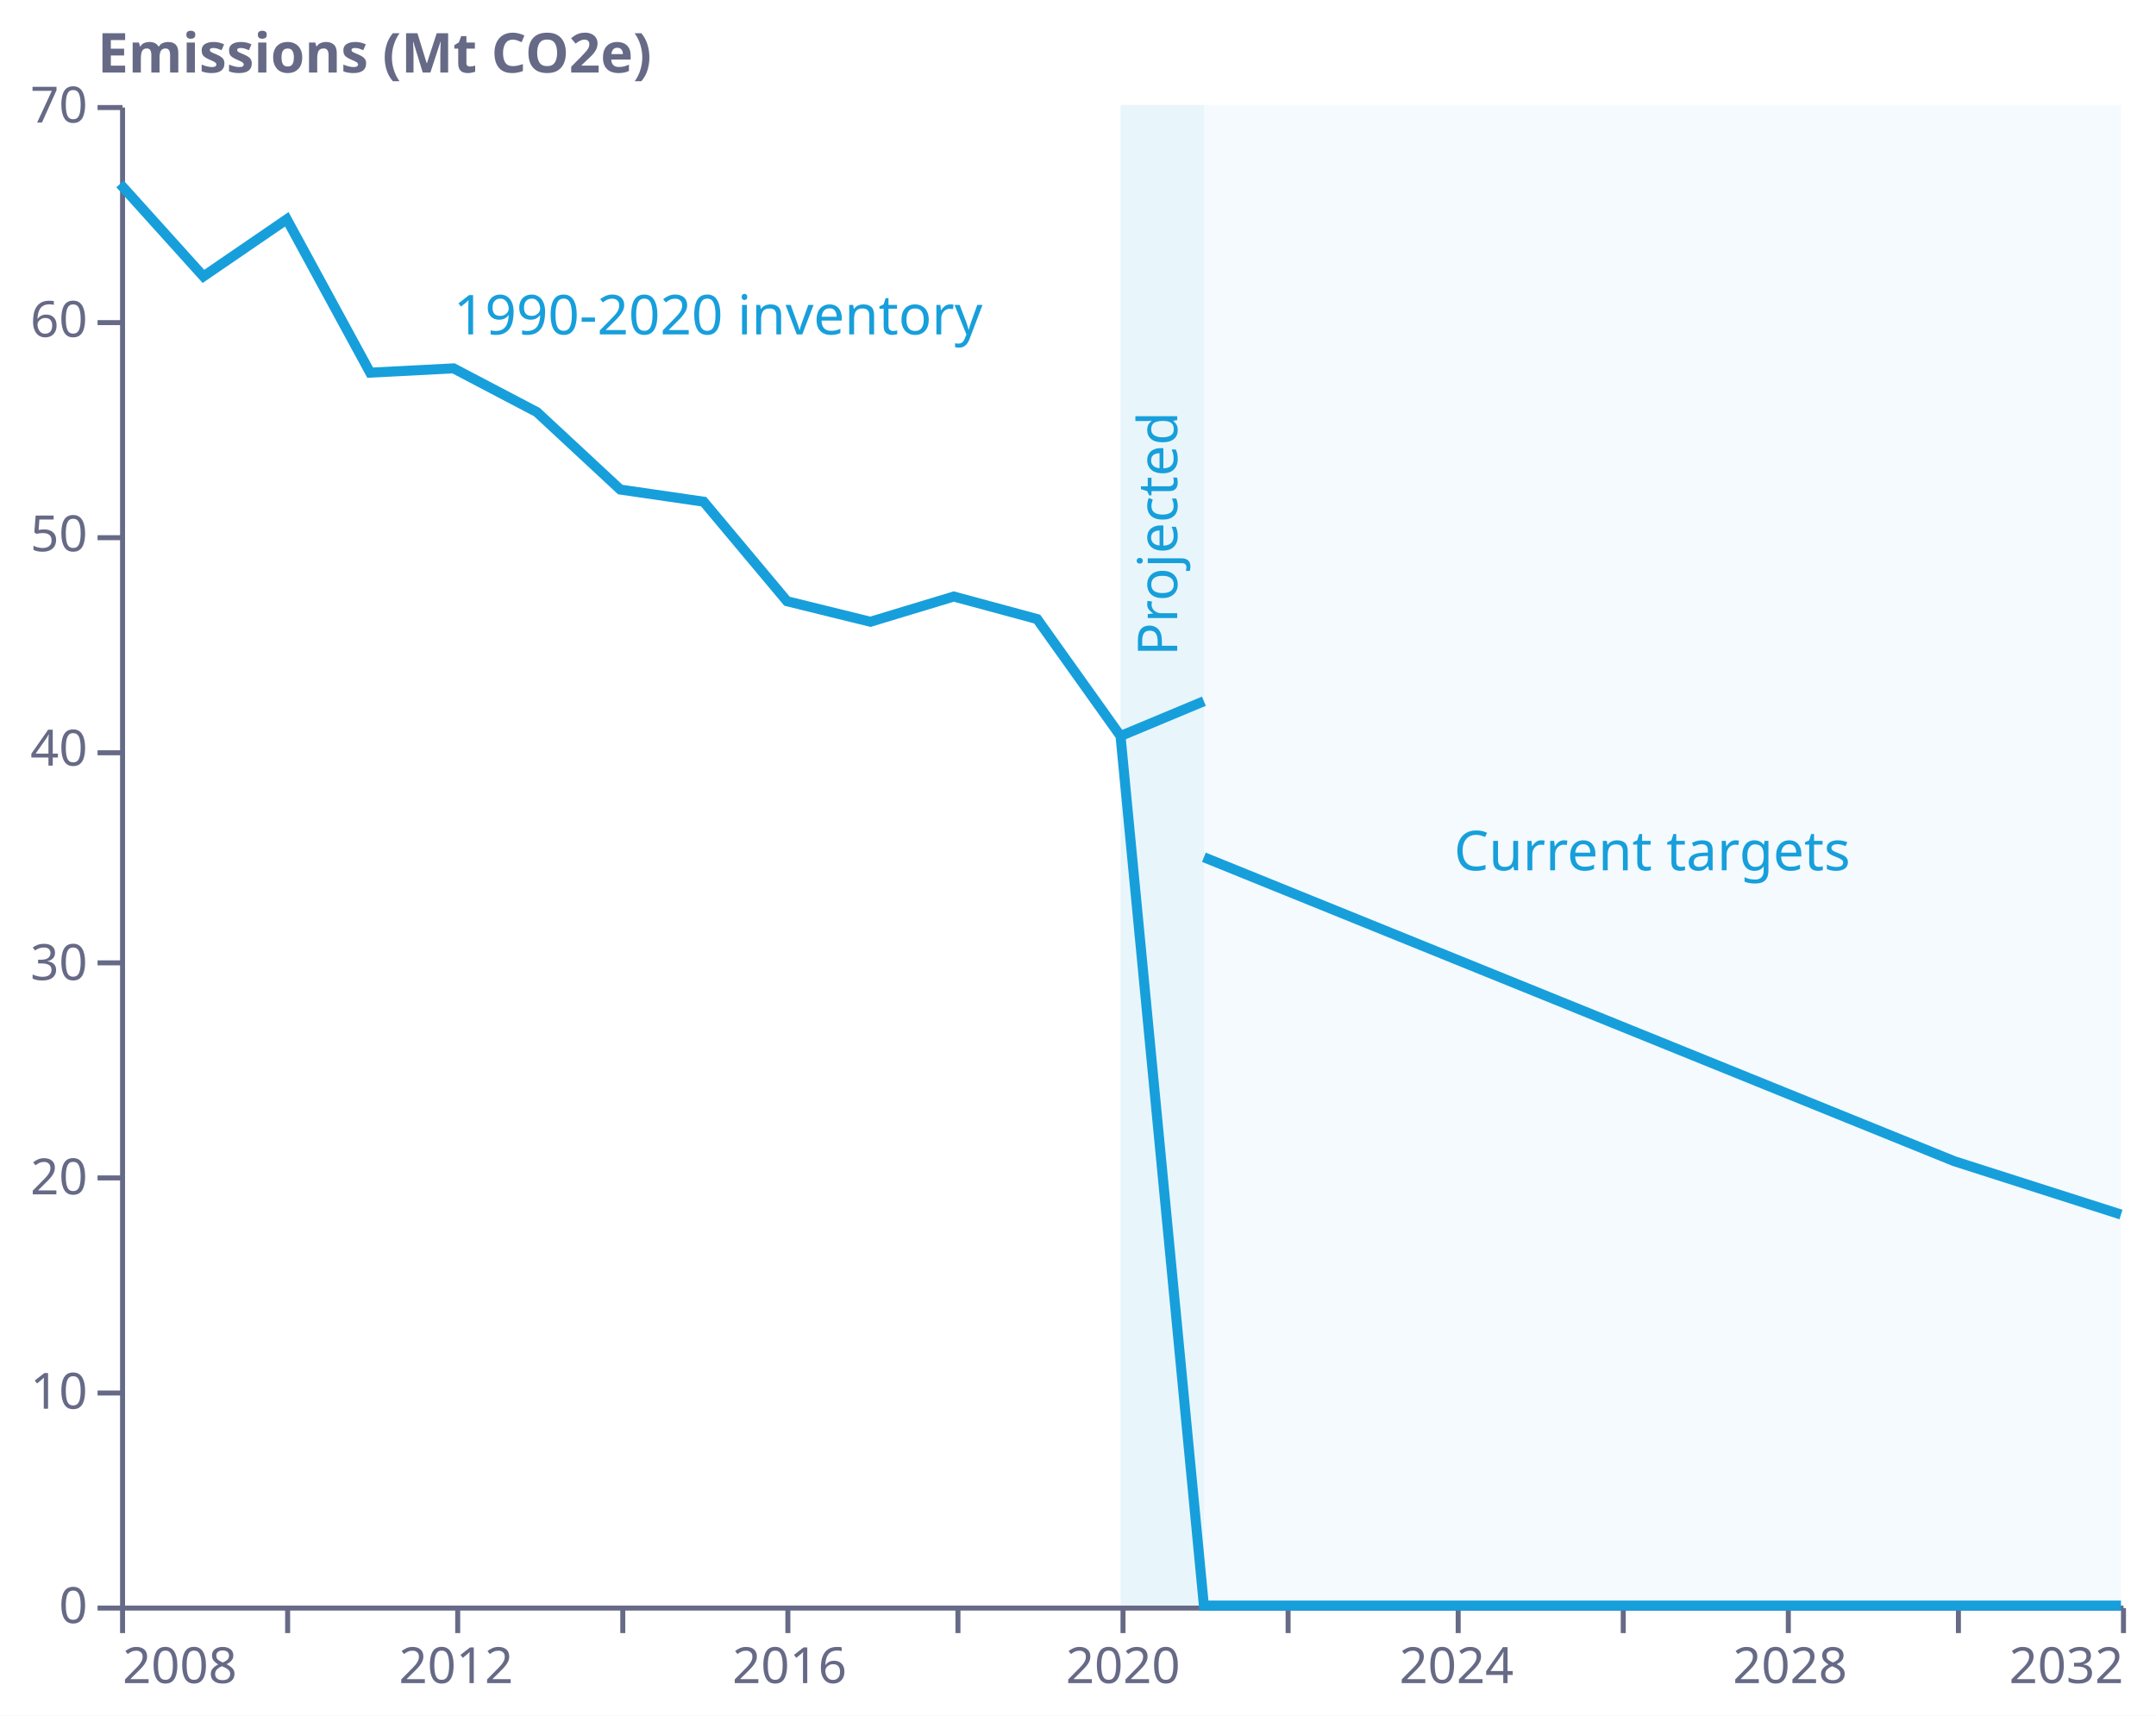
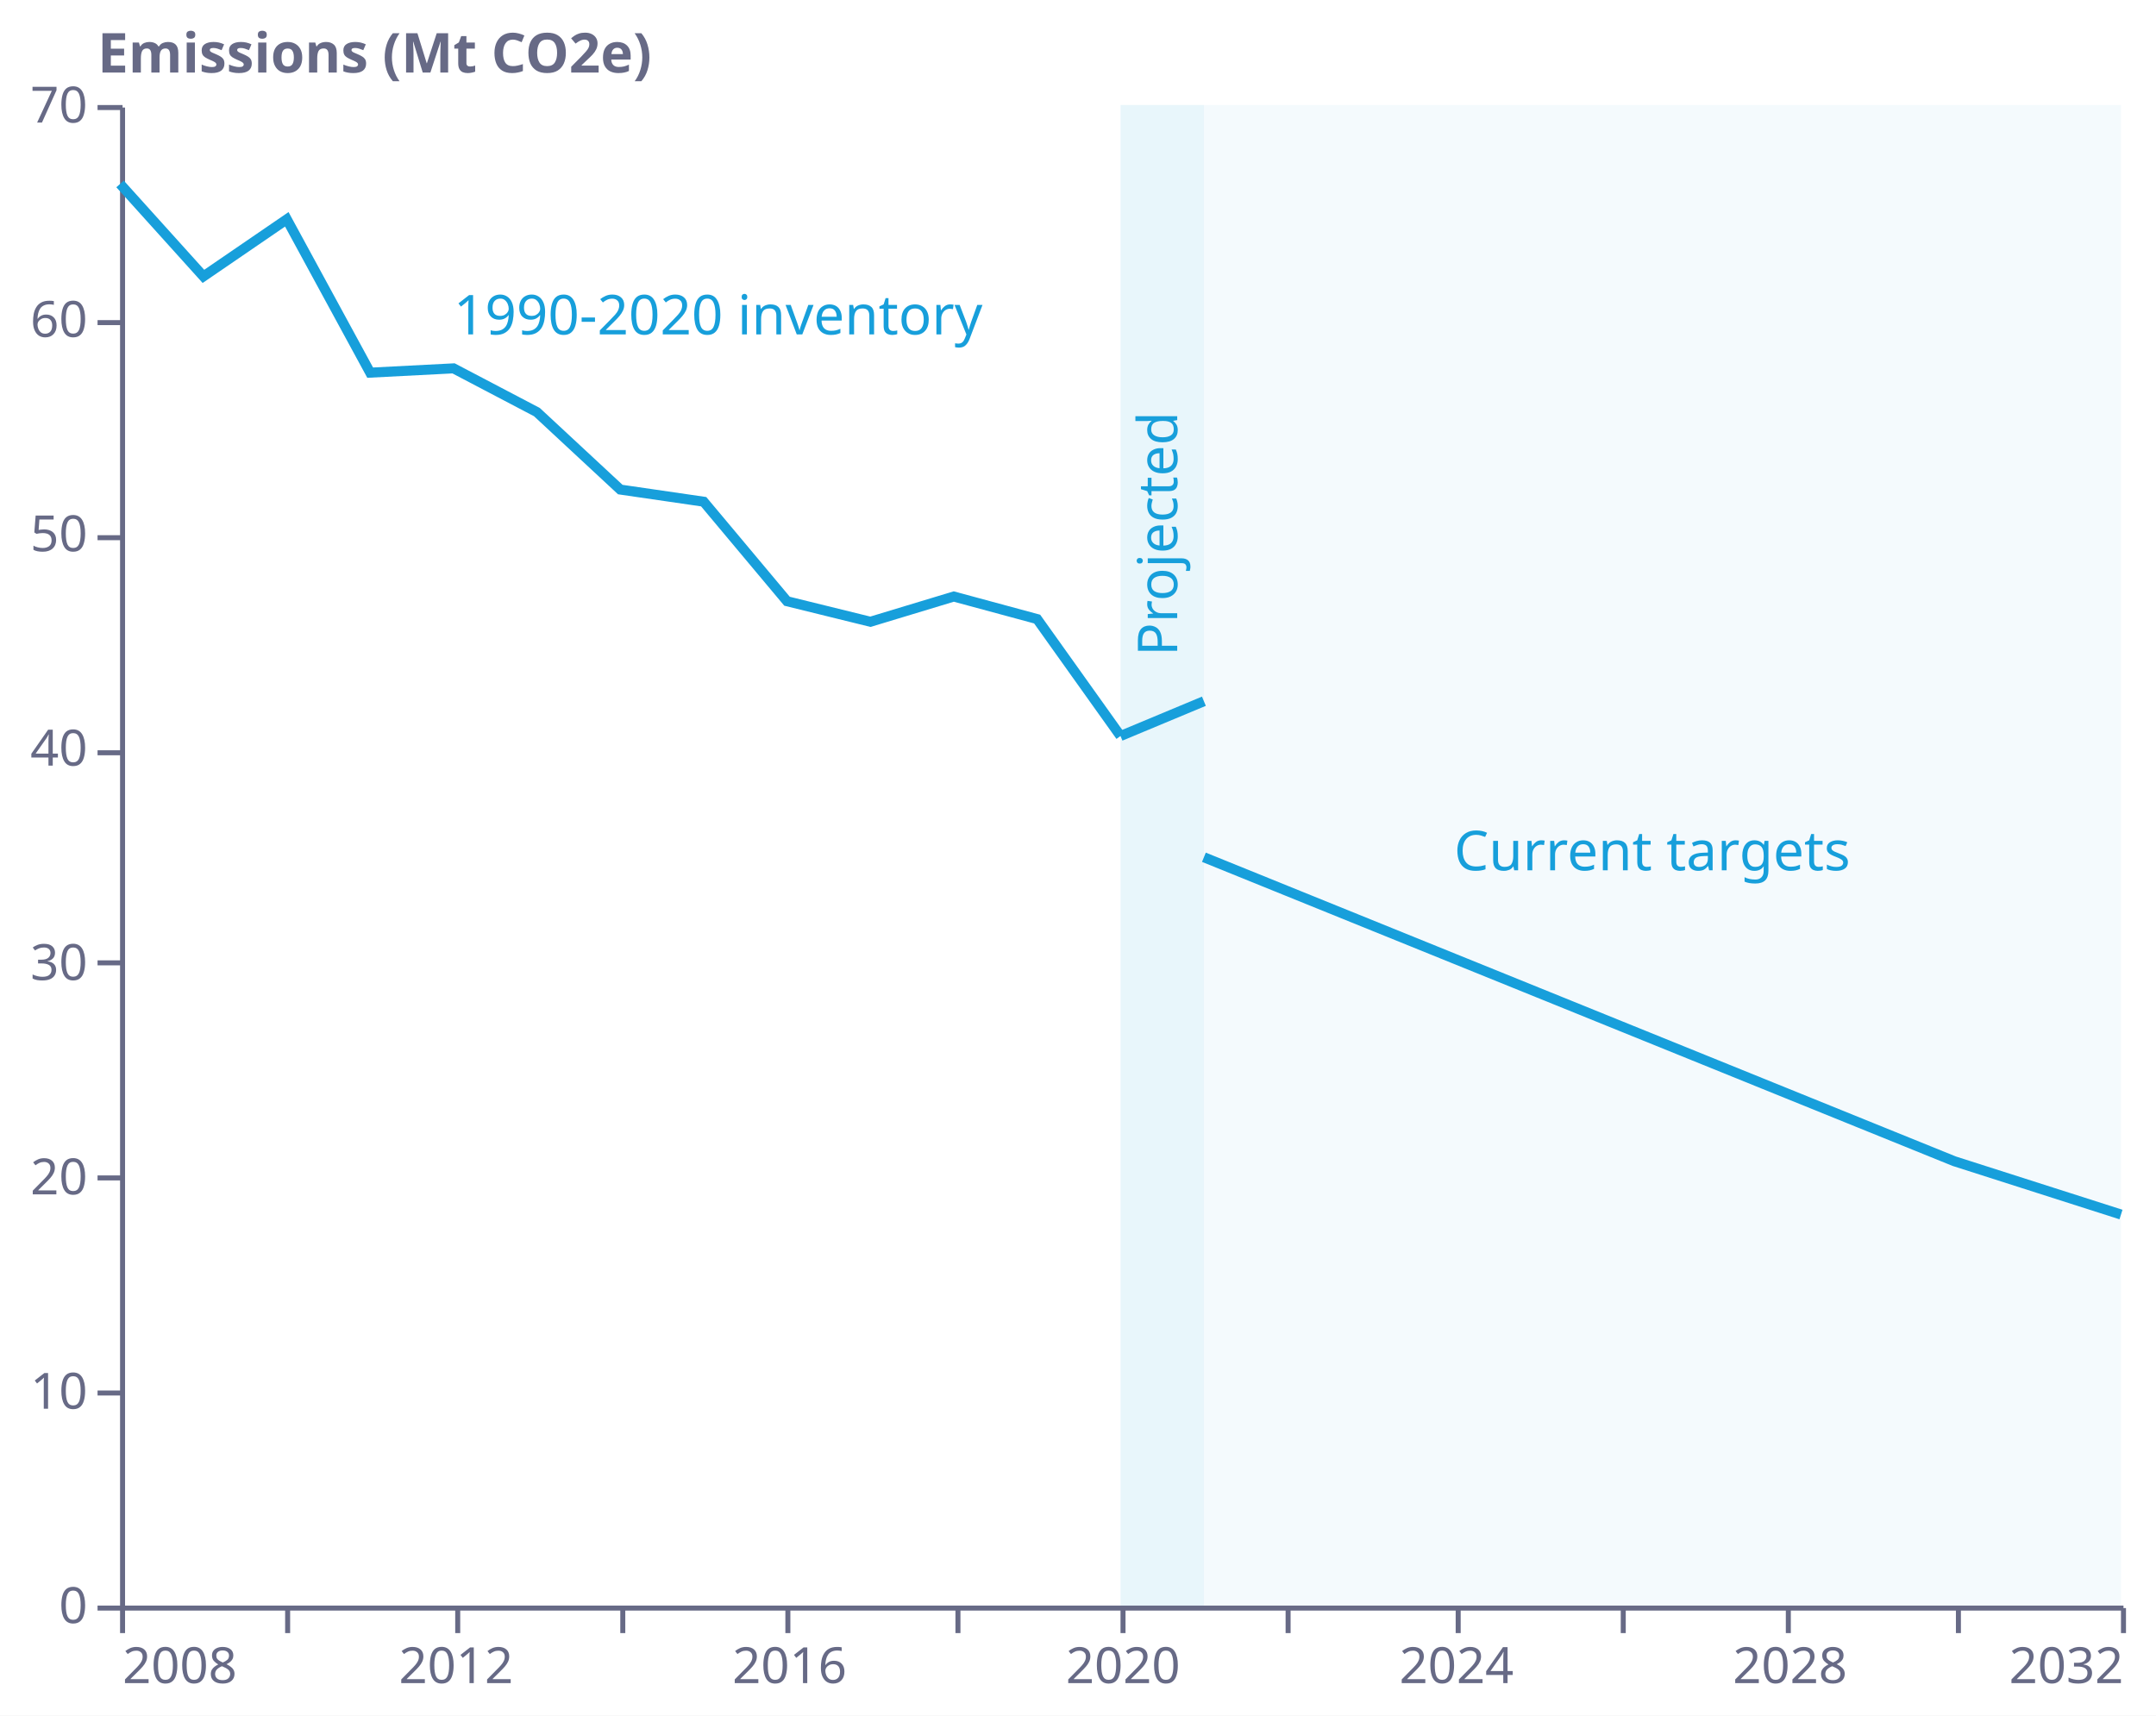
<svg xmlns="http://www.w3.org/2000/svg" version="1.1" class="marks" width="431" height="343" viewBox="0 0 431 343">
  <rect width="431" height="343" fill="white" />
  <g fill="none" stroke-miterlimit="10" transform="translate(24,21)">
    <g class="mark-group role-frame root" role="graphics-object" aria-roledescription="group mark container">
      <g transform="translate(0,0)">
        <path class="background" aria-hidden="true" d="M0,0h400v300h-400Z" />
        <g>
          <g class="mark-group role-axis" role="graphics-symbol" aria-roledescription="axis" aria-label="X-axis for a linear scale with values from 2008 to 2032">
            <g transform="translate(0.5,300.5)">
              <path class="background" aria-hidden="true" d="M0,0h0v0h0Z" pointer-events="none" />
              <g>
                <g class="mark-rule role-axis-tick" pointer-events="none">
                  <line transform="translate(0,0)" x2="0" y2="5" stroke="#676A86" stroke-width="1" opacity="1" />
                  <line transform="translate(33,0)" x2="0" y2="5" stroke="#676A86" stroke-width="1" opacity="1" />
                  <line transform="translate(67,0)" x2="0" y2="5" stroke="#676A86" stroke-width="1" opacity="1" />
                  <line transform="translate(100,0)" x2="0" y2="5" stroke="#676A86" stroke-width="1" opacity="1" />
                  <line transform="translate(133,0)" x2="0" y2="5" stroke="#676A86" stroke-width="1" opacity="1" />
                  <line transform="translate(167,0)" x2="0" y2="5" stroke="#676A86" stroke-width="1" opacity="1" />
                  <line transform="translate(200,0)" x2="0" y2="5" stroke="#676A86" stroke-width="1" opacity="1" />
                  <line transform="translate(233,0)" x2="0" y2="5" stroke="#676A86" stroke-width="1" opacity="1" />
                  <line transform="translate(267,0)" x2="0" y2="5" stroke="#676A86" stroke-width="1" opacity="1" />
                  <line transform="translate(300,0)" x2="0" y2="5" stroke="#676A86" stroke-width="1" opacity="1" />
                  <line transform="translate(333,0)" x2="0" y2="5" stroke="#676A86" stroke-width="1" opacity="1" />
                  <line transform="translate(367,0)" x2="0" y2="5" stroke="#676A86" stroke-width="1" opacity="1" />
                  <line transform="translate(400,0)" x2="0" y2="5" stroke="#676A86" stroke-width="1" opacity="1" />
                </g>
                <g class="mark-text role-axis-label" pointer-events="none">
                  <text text-anchor="start" transform="translate(0,15)" font-family="sans-serif" font-size="10px" fill="#676A86" opacity="1">2008</text>
                  <text text-anchor="middle" transform="translate(33.33333,15)" font-family="sans-serif" font-size="10px" fill="#676A86" opacity="0">2010</text>
                  <text text-anchor="middle" transform="translate(66.66667,15)" font-family="sans-serif" font-size="10px" fill="#676A86" opacity="1">2012</text>
                  <text text-anchor="middle" transform="translate(100,15)" font-family="sans-serif" font-size="10px" fill="#676A86" opacity="0">2014</text>
                  <text text-anchor="middle" transform="translate(133.3333,15)" font-family="sans-serif" font-size="10px" fill="#676A86" opacity="1">2016</text>
                  <text text-anchor="middle" transform="translate(166.6667,15)" font-family="sans-serif" font-size="10px" fill="#676A86" opacity="0">2018</text>
                  <text text-anchor="middle" transform="translate(200,15)" font-family="sans-serif" font-size="10px" fill="#676A86" opacity="1">2020</text>
                  <text text-anchor="middle" transform="translate(233.3333,15)" font-family="sans-serif" font-size="10px" fill="#676A86" opacity="0">2022</text>
                  <text text-anchor="middle" transform="translate(266.6667,15)" font-family="sans-serif" font-size="10px" fill="#676A86" opacity="1">2024</text>
                  <text text-anchor="middle" transform="translate(300,15)" font-family="sans-serif" font-size="10px" fill="#676A86" opacity="0">2026</text>
                  <text text-anchor="middle" transform="translate(333.3333,15)" font-family="sans-serif" font-size="10px" fill="#676A86" opacity="1">2028</text>
                  <text text-anchor="middle" transform="translate(366.6667,15)" font-family="sans-serif" font-size="10px" fill="#676A86" opacity="0">2030</text>
                  <text text-anchor="end" transform="translate(400,15)" font-family="sans-serif" font-size="10px" fill="#676A86" opacity="1">2032</text>
                </g>
                <g class="mark-rule role-axis-domain" pointer-events="none">
                  <line transform="translate(0,0)" x2="400" y2="0" stroke="#676A86" stroke-width="1" opacity="1" />
                </g>
              </g>
              <path class="foreground" aria-hidden="true" d="" pointer-events="none" display="none" />
            </g>
          </g>
          <g class="mark-group role-axis" role="graphics-symbol" aria-roledescription="axis" aria-label="Y-axis titled 'Emissions (Mt CO2e)' for a linear scale with values from 0 to 70">
            <g transform="translate(0.5,0.5)">
              <path class="background" aria-hidden="true" d="M0,0h0v0h0Z" pointer-events="none" />
              <g>
                <g class="mark-rule role-axis-tick" pointer-events="none">
                  <line transform="translate(0,300)" x2="-5" y2="0" stroke="#676A86" stroke-width="1" opacity="1" />
                  <line transform="translate(0,257)" x2="-5" y2="0" stroke="#676A86" stroke-width="1" opacity="1" />
                  <line transform="translate(0,214)" x2="-5" y2="0" stroke="#676A86" stroke-width="1" opacity="1" />
                  <line transform="translate(0,171)" x2="-5" y2="0" stroke="#676A86" stroke-width="1" opacity="1" />
                  <line transform="translate(0,129)" x2="-5" y2="0" stroke="#676A86" stroke-width="1" opacity="1" />
                  <line transform="translate(0,86)" x2="-5" y2="0" stroke="#676A86" stroke-width="1" opacity="1" />
                  <line transform="translate(0,43)" x2="-5" y2="0" stroke="#676A86" stroke-width="1" opacity="1" />
                  <line transform="translate(0,0)" x2="-5" y2="0" stroke="#676A86" stroke-width="1" opacity="1" />
                </g>
                <g class="mark-text role-axis-label" pointer-events="none">
                  <text text-anchor="end" transform="translate(-7,303)" font-family="sans-serif" font-size="10px" fill="#676A86" opacity="1">0</text>
                  <text text-anchor="end" transform="translate(-7,260.1429)" font-family="sans-serif" font-size="10px" fill="#676A86" opacity="1">10</text>
                  <text text-anchor="end" transform="translate(-7,217.2857)" font-family="sans-serif" font-size="10px" fill="#676A86" opacity="1">20</text>
                  <text text-anchor="end" transform="translate(-7,174.4286)" font-family="sans-serif" font-size="10px" fill="#676A86" opacity="1">30</text>
                  <text text-anchor="end" transform="translate(-7,131.5714)" font-family="sans-serif" font-size="10px" fill="#676A86" opacity="1">40</text>
                  <text text-anchor="end" transform="translate(-7,88.71429)" font-family="sans-serif" font-size="10px" fill="#676A86" opacity="1">50</text>
                  <text text-anchor="end" transform="translate(-7,45.85714)" font-family="sans-serif" font-size="10px" fill="#676A86" opacity="1">60</text>
                  <text text-anchor="end" transform="translate(-7,3)" font-family="sans-serif" font-size="10px" fill="#676A86" opacity="1">70</text>
                </g>
                <g class="mark-rule role-axis-domain" pointer-events="none">
                  <line transform="translate(0,300)" x2="0" y2="-300" stroke="#676A86" stroke-width="1" opacity="1" />
                </g>
                <g class="mark-text role-axis-title" pointer-events="none">
                  <text text-anchor="start" transform="translate(-5,-7)" font-family="sans-serif" font-size="11px" font-weight="bold" fill="#676A86" opacity="1">Emissions (Mt CO2e)</text>
                </g>
              </g>
              <path class="foreground" aria-hidden="true" d="" pointer-events="none" display="none" />
            </g>
          </g>
          <g class="mark-area role-mark layer_0_marks" role="graphics-object" aria-roledescription="area mark container">
            <path aria-label="x: 2020; y: 0; y2: 70" role="graphics-symbol" aria-roledescription="area mark" d="M200,300L216.667,300L216.667,0L200,0Z" fill="#179FDB" opacity="0.1" />
          </g>
          <g class="mark-area role-mark layer_1_marks" role="graphics-object" aria-roledescription="area mark container">
            <path aria-label="x: 2021; y: 0; y2: 70" role="graphics-symbol" aria-roledescription="area mark" d="M216.667,300L400,300L400,0L216.667,0Z" fill="#179FDB" opacity="0.05" />
          </g>
          <g class="mark-line role-mark layer_2_marks" role="graphics-object" aria-roledescription="line mark container">
-             <path aria-label="x1: 2008; y1: 66.3199222336" role="graphics-symbol" aria-roledescription="line mark" d="M0,15.772L16.667,34.256L33.333,22.846L50,53.503L66.667,52.645L83.333,61.392L100,76.877L116.667,79.303L133.333,99.203L150,103.307L166.667,98.262L183.333,102.771L200,126.149L216.667,300L233.333,300L250,300L266.667,300L283.333,300L300,300L316.667,300L333.333,300L350,300L366.667,300L383.333,300L400,300" stroke="#179FDB" stroke-width="2" />
+             <path aria-label="x1: 2008; y1: 66.3199222336" role="graphics-symbol" aria-roledescription="line mark" d="M0,15.772L16.667,34.256L33.333,22.846L50,53.503L66.667,52.645L83.333,61.392L100,76.877L116.667,79.303L133.333,99.203L150,103.307L166.667,98.262L183.333,102.771L200,126.149" stroke="#179FDB" stroke-width="2" />
          </g>
          <g class="mark-line role-mark layer_3_marks" role="graphics-object" aria-roledescription="line mark container">
            <path aria-label="x2: 0; y2: 0" role="graphics-symbol" aria-roledescription="line mark" d="M200,126.149L216.667,119.195" stroke="#179FDB" stroke-width="2" />
          </g>
          <g class="mark-line role-mark layer_4_marks" role="graphics-object" aria-roledescription="line mark container">
            <path aria-label="x3: 0; y3: 0" role="graphics-symbol" aria-roledescription="line mark" d="M216.667,150.389L233.333,157.141L250,163.893L266.667,170.645L283.333,177.397L300,184.149L316.667,190.901L333.333,197.653L350,204.405L366.667,211.157L383.333,216.488L400,221.818" stroke="#179FDB" stroke-width="2" />
          </g>
          <g class="mark-text role-mark layer_5_marks" role="graphics-object" aria-roledescription="text mark container">
            <text aria-label="x: 2020.5; y: 50; t: Projected" role="graphics-symbol" aria-roledescription="text mark" text-anchor="middle" transform="translate(208.3333,85.71429) rotate(270) translate(0,3)" font-family="sans-serif" font-size="11px" fill="#179FDB">Projected</text>
          </g>
          <g class="mark-text role-mark layer_6_marks" role="graphics-object" aria-roledescription="text mark container">
            <text aria-label="x: 2012; y: 60; t: 1990-2020 inventory" role="graphics-symbol" aria-roledescription="text mark" text-anchor="start" transform="translate(66.66667,45.85714)" font-family="sans-serif" font-size="11px" fill="#179FDB">1990-2020 inventory</text>
            <text aria-label="x: 2024; y: 35; t: Current targets" role="graphics-symbol" aria-roledescription="text mark" text-anchor="start" transform="translate(266.6667,153)" font-family="sans-serif" font-size="11px" fill="#179FDB">Current targets</text>
          </g>
        </g>
        <path class="foreground" aria-hidden="true" d="" display="none" />
      </g>
    </g>
  </g>
</svg>
